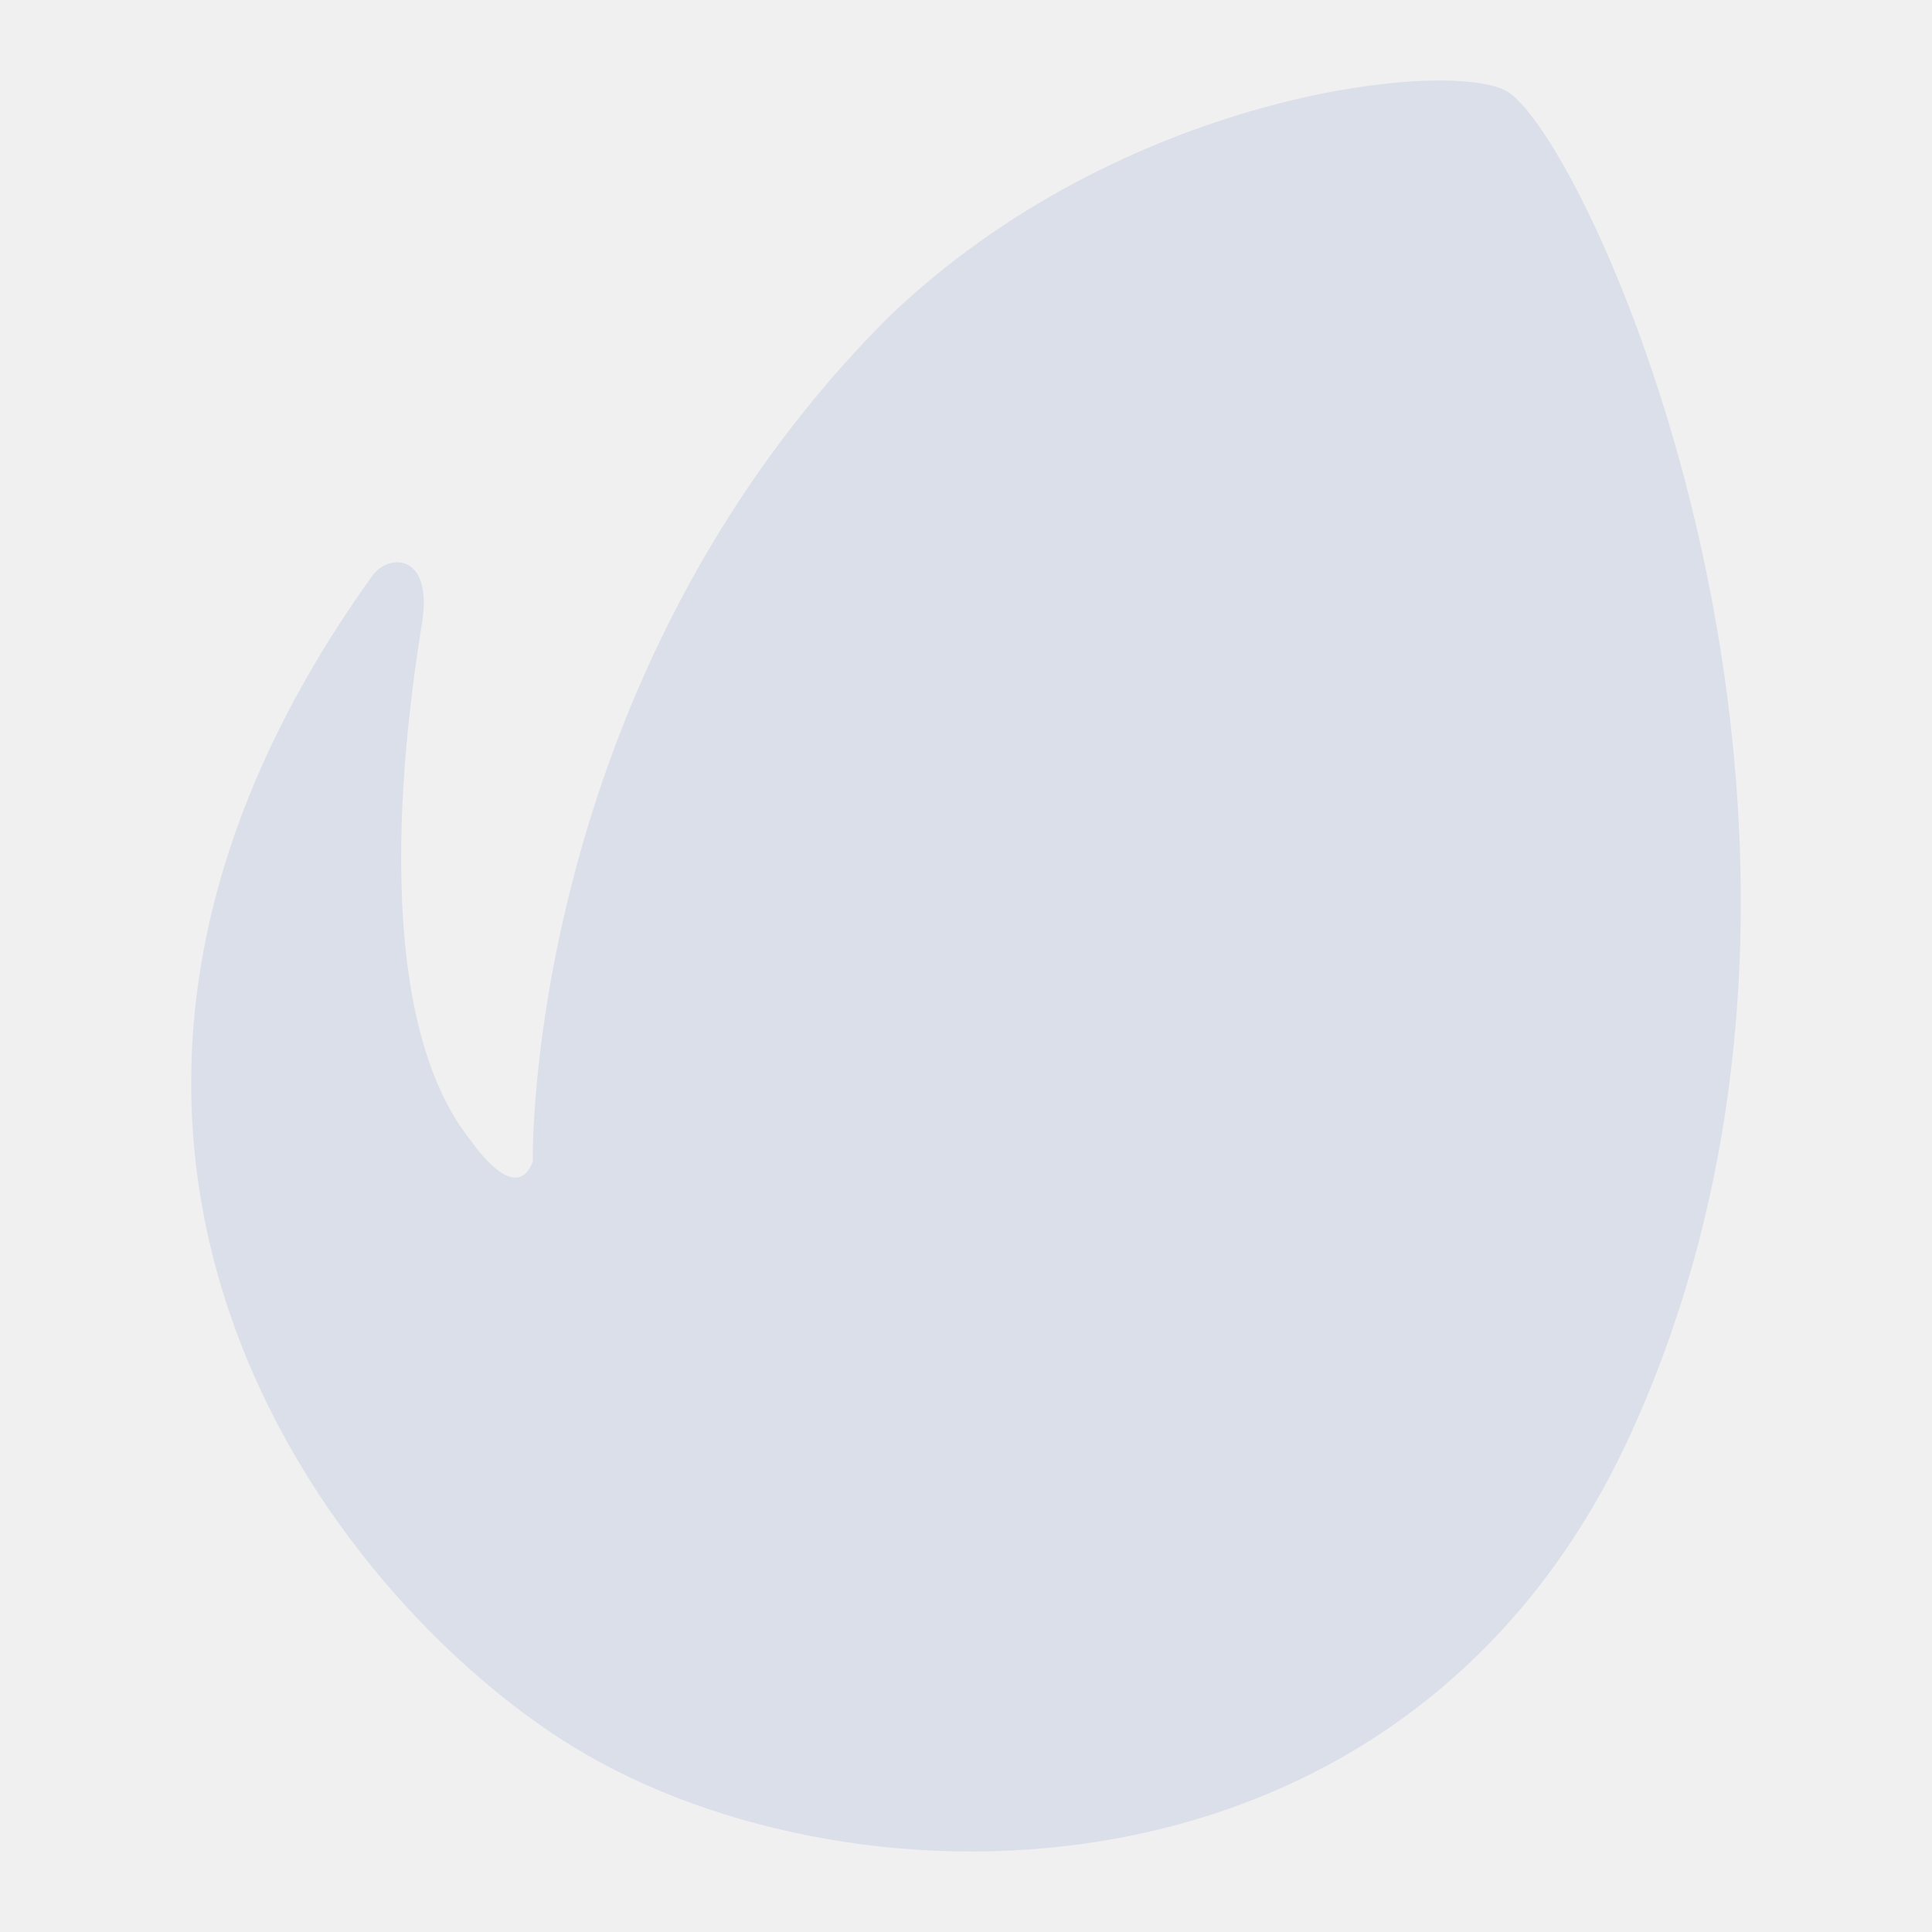
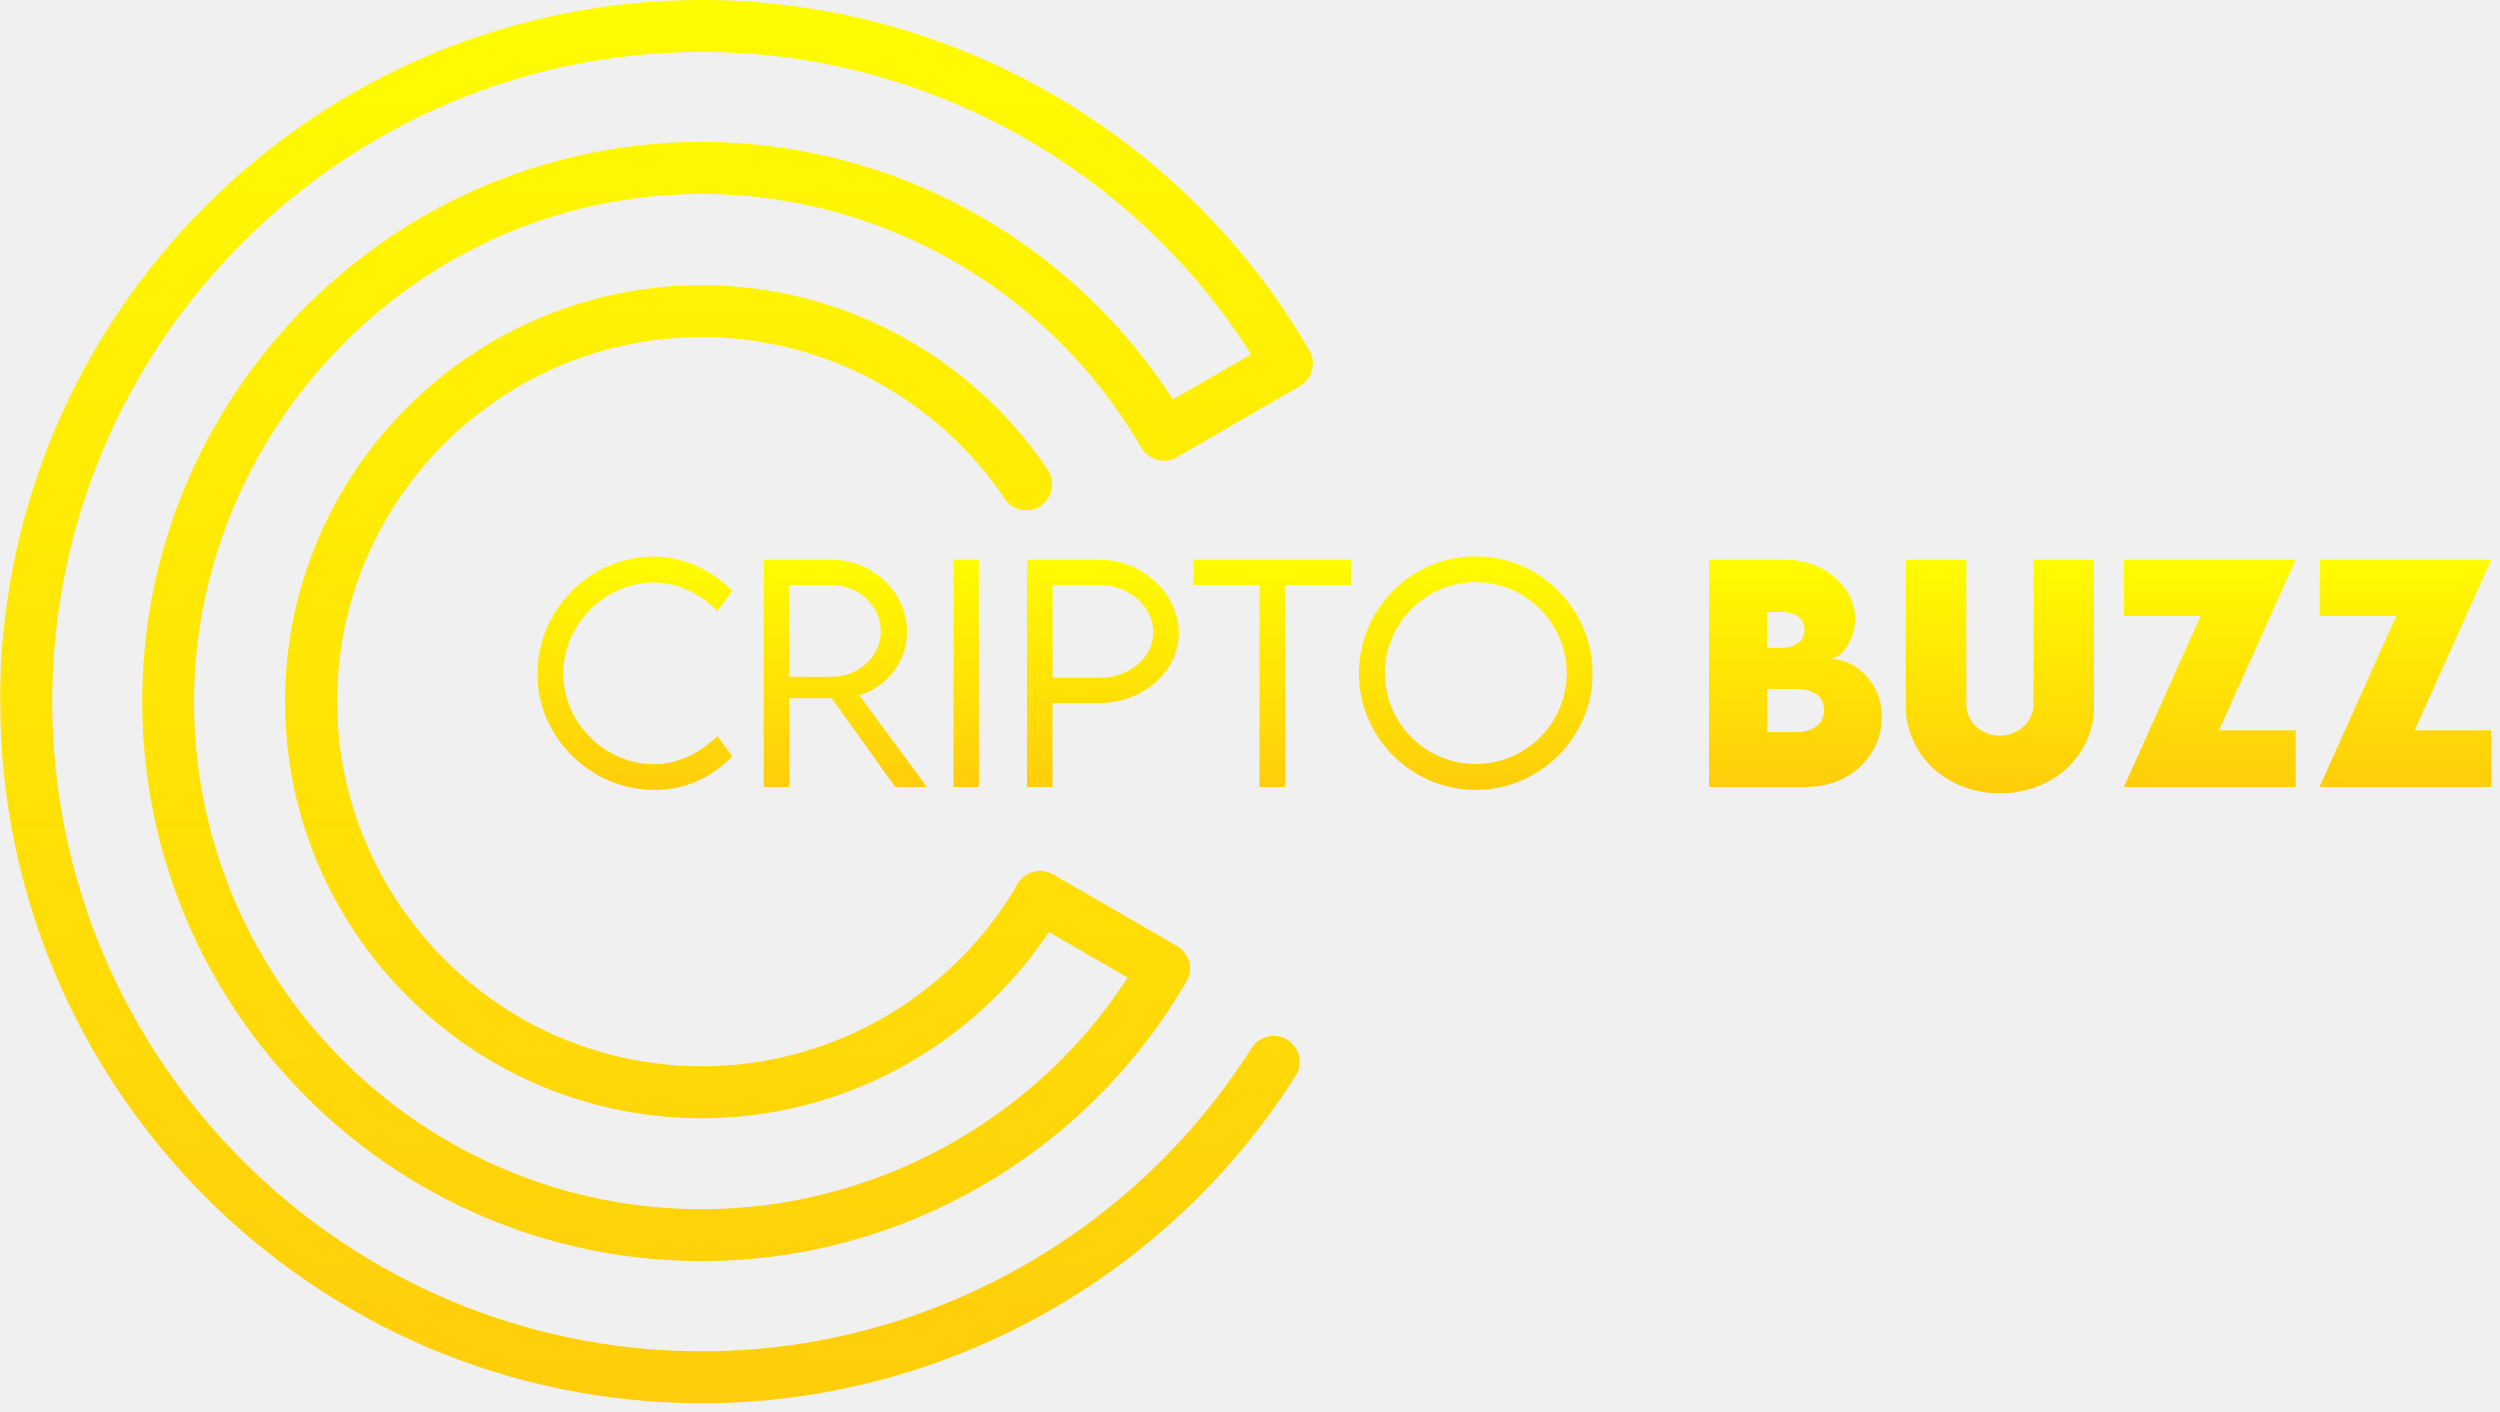
- <svg xmlns="http://www.w3.org/2000/svg" width="24" height="24" viewBox="0 0 24 24" fill="none">
-   <g clip-path="url(#clip0_12752_27941)">
-     <path d="M18.695 1.121C17.909 0.734 13.918 1.176 11.042 3.935C6.51 8.46 6.618 14.422 6.618 14.422C6.618 14.422 6.469 15.036 5.831 14.146C4.434 12.366 5.165 8.269 5.248 7.699C5.363 6.894 4.85 6.871 4.637 7.136C-0.412 14.146 4.148 19.886 7.133 21.707C10.628 23.84 17.522 23.839 20.268 17.789C23.689 10.255 19.681 1.603 18.695 1.121Z" fill="#DBDFE9" />
+ <svg xmlns="http://www.w3.org/2000/svg" width="62" height="35" viewBox="0 0 62 35" fill="none">
+   <mask id="mask0_5241_18531" style="mask-type:luminance" maskUnits="userSpaceOnUse" x="0" y="0" width="33" height="35">
+     <path d="M0.005 17.398C0.005 26.995 7.813 34.8 17.408 34.8C23.378 34.8 28.96 31.7 32.137 26.67C32.331 26.363 32.221 25.957 31.907 25.776C31.603 25.599 31.222 25.701 31.035 25.998C28.091 30.647 22.926 33.512 17.408 33.512C8.524 33.512 1.296 26.284 1.296 17.4C1.296 8.516 8.524 1.288 17.408 1.288C22.923 1.288 28.084 4.146 31.028 8.787L29.088 9.906C26.547 5.953 22.128 3.519 17.405 3.519C9.753 3.519 3.527 9.745 3.527 17.398C3.527 25.05 9.753 31.276 17.405 31.276C22.353 31.276 26.962 28.613 29.43 24.326C29.604 24.022 29.489 23.634 29.188 23.46L26.118 21.686C25.97 21.602 25.794 21.576 25.627 21.622C25.461 21.666 25.321 21.773 25.236 21.921C23.184 25.474 18.883 27.312 14.742 26.041C11.1 24.924 8.511 21.553 8.368 17.748C8.174 12.605 12.301 8.36 17.405 8.36C20.426 8.36 23.256 9.886 24.924 12.38C25.111 12.656 25.484 12.736 25.773 12.567C26.1 12.378 26.19 11.951 25.977 11.637C24.068 8.805 20.843 7.072 17.403 7.072C11.706 7.072 7.069 11.706 7.069 17.4C7.069 23.095 11.706 27.733 17.403 27.733C20.866 27.733 24.107 25.98 26.011 23.115L27.966 24.245C25.658 27.802 21.668 29.988 17.403 29.988C10.543 29.988 4.948 24.475 4.815 17.648C4.698 11.527 9.142 6.103 15.166 5.012C20.444 4.056 25.676 6.576 28.296 11.09C28.477 11.404 28.871 11.522 29.185 11.34L32.239 9.574C32.388 9.49 32.495 9.347 32.538 9.183C32.582 9.017 32.559 8.841 32.474 8.695C29.367 3.33 23.593 0 17.403 0C7.808 0 0 7.808 0 17.403" fill="white" />
+   </mask>
+   <g mask="url(#mask0_5241_18531)">
+     <path d="M32.59 -0.005H0.005V34.8H32.59V-0.005Z" fill="url(#paint0_linear_5241_18531)" />
+   </g>
+   <mask id="mask1_5241_18531" style="mask-type:luminance" maskUnits="userSpaceOnUse" x="13" y="13" width="6" height="7">
+     <path d="M13.326 16.7C13.326 18.3 14.66 19.591 16.227 19.591C17.06 19.591 17.692 19.228 18.162 18.762L17.794 18.251C17.387 18.65 16.846 18.952 16.209 18.952C15.054 18.952 13.97 17.975 13.97 16.703C13.97 15.43 15.064 14.446 16.199 14.446C16.817 14.446 17.385 14.737 17.791 15.154L18.162 14.653C17.651 14.139 16.948 13.807 16.224 13.799C14.643 13.799 13.329 15.118 13.329 16.703" fill="white" />
+   </mask>
+   <g mask="url(#mask1_5241_18531)">
+     <path d="M18.162 13.797H13.326V19.591H18.162V13.797Z" fill="url(#paint1_linear_5241_18531)" />
+   </g>
+   <mask id="mask2_5241_18531" style="mask-type:luminance" maskUnits="userSpaceOnUse" x="18" y="13" width="5" height="7">
+     <path d="M19.57 16.779V14.51H20.62C21.285 14.51 21.845 15.013 21.845 15.665C21.845 16.273 21.293 16.784 20.62 16.784H19.57V16.779ZM18.934 13.878V19.517H19.573V17.316H20.626L22.2 19.517H22.987L21.311 17.242C21.995 17.035 22.496 16.406 22.496 15.675C22.496 14.681 21.643 13.878 20.597 13.878H18.931H18.934Z" fill="white" />
+   </mask>
+   <g mask="url(#mask2_5241_18531)">
+     <path d="M22.987 13.878H18.933V19.516H22.987V13.878Z" fill="url(#paint2_linear_5241_18531)" />
+   </g>
+   <mask id="mask3_5241_18531" style="mask-type:luminance" maskUnits="userSpaceOnUse" x="23" y="13" width="2" height="7">
+     <path d="M24.278 13.878H23.642V19.517H24.278V13.878Z" fill="white" />
+   </mask>
+   <g mask="url(#mask3_5241_18531)">
+     <path d="M24.278 13.878H23.642V19.517H24.278V13.878Z" fill="url(#paint3_linear_5241_18531)" />
+   </g>
+   <mask id="mask4_5241_18531" style="mask-type:luminance" maskUnits="userSpaceOnUse" x="25" y="13" width="5" height="7">
+     <path d="M27.255 16.81H26.105V14.507H27.255C27.997 14.507 28.602 15.039 28.602 15.69C28.602 16.306 28.002 16.81 27.263 16.81H27.255ZM25.466 13.878V19.517H26.103V17.436H27.253C28.344 17.436 29.236 16.657 29.236 15.698C29.236 14.74 28.344 13.878 27.253 13.878H25.466Z" fill="white" />
+   </mask>
+   <g mask="url(#mask4_5241_18531)">
+     <path d="M29.236 13.878H25.466V19.517H29.236V13.878Z" fill="url(#paint4_linear_5241_18531)" />
+   </g>
+   <mask id="mask5_5241_18531" style="mask-type:luminance" maskUnits="userSpaceOnUse" x="29" y="13" width="5" height="7">
+     <path d="M29.594 13.878V14.507H31.235V19.517H31.871V14.507H33.507V13.878H29.594Z" fill="white" />
+   </mask>
+   <g mask="url(#mask5_5241_18531)">
+     <path d="M33.504 13.878H29.594V19.517H33.504V13.878Z" fill="url(#paint5_linear_5241_18531)" />
+   </g>
+   <mask id="mask6_5241_18531" style="mask-type:luminance" maskUnits="userSpaceOnUse" x="33" y="13" width="7" height="7">
+     <path d="M34.345 16.697C34.345 15.455 35.358 14.438 36.594 14.438C37.831 14.438 38.854 15.455 38.854 16.697C38.854 17.939 37.839 18.946 36.594 18.946C35.35 18.946 34.345 17.934 34.345 16.697ZM33.701 16.7C33.701 18.29 35.007 19.59 36.594 19.59C38.182 19.59 39.498 18.29 39.498 16.7C39.498 15.11 38.192 13.796 36.597 13.796C35.002 13.796 33.701 15.1 33.701 16.7Z" fill="white" />
+   </mask>
+   <g mask="url(#mask6_5241_18531)">
+     <path d="M39.498 13.796H33.701V19.59H39.498V13.796Z" fill="url(#paint6_linear_5241_18531)" />
+   </g>
+   <mask id="mask7_5241_18531" style="mask-type:luminance" maskUnits="userSpaceOnUse" x="42" y="13" width="5" height="7">
+     <path d="M43.825 17.086H44.574C44.998 17.088 45.236 17.288 45.236 17.617C45.236 17.988 44.906 18.157 44.564 18.157H43.825V17.086ZM43.825 15.179H44.193C44.515 15.179 44.753 15.34 44.753 15.614C44.753 15.905 44.507 16.066 44.183 16.066H43.825V15.182V15.179ZM42.383 13.878V19.517H44.791C45.921 19.517 46.67 18.688 46.67 17.794C46.67 16.899 45.995 16.34 45.392 16.34C45.622 16.34 46.008 15.923 46.008 15.343C46.008 14.566 45.259 13.878 44.239 13.878H42.386H42.383Z" fill="white" />
+   </mask>
+   <g mask="url(#mask7_5241_18531)">
+     <path d="M46.67 13.878H42.383V19.517H46.67V13.878Z" fill="url(#paint7_linear_5241_18531)" />
+   </g>
+   <mask id="mask8_5241_18531" style="mask-type:luminance" maskUnits="userSpaceOnUse" x="47" y="13" width="5" height="7">
+     <path d="M50.429 13.878V17.464C50.429 17.927 50.018 18.244 49.593 18.244C49.169 18.244 48.765 17.932 48.765 17.464V13.878H47.257V17.467C47.257 18.76 48.308 19.675 49.599 19.675C50.889 19.675 51.94 18.762 51.94 17.467V13.878H50.432H50.429Z" fill="white" />
+   </mask>
+   <g mask="url(#mask8_5241_18531)">
+     <path d="M51.935 13.878H47.255V19.675H51.935V13.878Z" fill="url(#paint8_linear_5241_18531)" />
+   </g>
+   <mask id="mask9_5241_18531" style="mask-type:luminance" maskUnits="userSpaceOnUse" x="52" y="13" width="5" height="7">
+     <path d="M52.671 13.878V15.276H54.577L52.671 19.517H56.936V18.111H55.032L56.936 13.878H52.671Z" fill="white" />
+   </mask>
+   <g mask="url(#mask9_5241_18531)">
+     <path d="M56.936 13.878H52.671V19.517H56.936V13.878Z" fill="url(#paint9_linear_5241_18531)" />
+   </g>
+   <mask id="mask10_5241_18531" style="mask-type:luminance" maskUnits="userSpaceOnUse" x="57" y="13" width="5" height="7">
+     <path d="M57.524 13.878V15.276H59.428L57.524 19.517H61.787V18.111H59.883L61.787 13.878H57.524Z" fill="white" />
+   </mask>
+   <g mask="url(#mask10_5241_18531)">
+     <path d="M61.785 13.878H57.522V19.516H61.785V13.878Z" fill="url(#paint10_linear_5241_18531)" />
  </g>
  <defs>
-     <clipPath id="clip0_12752_27941">
-       <rect width="22" height="22" fill="white" transform="translate(1 1)" />
-     </clipPath>
+     <linearGradient id="paint0_linear_5241_18531" x1="16.447" y1="34.8" x2="16.447" y2="-0.005" gradientUnits="userSpaceOnUse">
+       <stop stop-color="#FFCD0B" />
+       <stop offset="1" stop-color="#FFFC00" />
+     </linearGradient>
+     <linearGradient id="paint1_linear_5241_18531" x1="14.65" y1="19.591" x2="14.65" y2="13.797" gradientUnits="userSpaceOnUse">
+       <stop stop-color="#FFCD0B" />
+       <stop offset="1" stop-color="#FFFC00" />
+     </linearGradient>
+     <linearGradient id="paint2_linear_5241_18531" x1="21.977" y1="19.516" x2="21.977" y2="13.878" gradientUnits="userSpaceOnUse">
+       <stop stop-color="#FFCD0B" />
+       <stop offset="1" stop-color="#FFFC00" />
+     </linearGradient>
+     <linearGradient id="paint3_linear_5241_18531" x1="24.976" y1="19.517" x2="24.976" y2="13.878" gradientUnits="userSpaceOnUse">
+       <stop stop-color="#FFCD0B" />
+       <stop offset="1" stop-color="#FFFC00" />
+     </linearGradient>
+     <linearGradient id="paint4_linear_5241_18531" x1="28.37" y1="19.517" x2="28.37" y2="13.878" gradientUnits="userSpaceOnUse">
+       <stop stop-color="#FFCD0B" />
+       <stop offset="1" stop-color="#FFFC00" />
+     </linearGradient>
+     <linearGradient id="paint5_linear_5241_18531" x1="32.566" y1="19.517" x2="32.566" y2="13.878" gradientUnits="userSpaceOnUse">
+       <stop stop-color="#FFCD0B" />
+       <stop offset="1" stop-color="#FFFC00" />
+     </linearGradient>
+     <linearGradient id="paint6_linear_5241_18531" x1="35.506" y1="19.59" x2="35.506" y2="13.796" gradientUnits="userSpaceOnUse">
+       <stop stop-color="#FFCD0B" />
+       <stop offset="1" stop-color="#FFFC00" />
+     </linearGradient>
+     <linearGradient id="paint7_linear_5241_18531" x1="45.542" y1="19.517" x2="45.542" y2="13.878" gradientUnits="userSpaceOnUse">
+       <stop stop-color="#FFCD0B" />
+       <stop offset="1" stop-color="#FFFC00" />
+     </linearGradient>
+     <linearGradient id="paint8_linear_5241_18531" x1="49.463" y1="19.675" x2="49.463" y2="13.878" gradientUnits="userSpaceOnUse">
+       <stop stop-color="#FFCD0B" />
+       <stop offset="1" stop-color="#FFFC00" />
+     </linearGradient>
+     <linearGradient id="paint9_linear_5241_18531" x1="55.819" y1="19.517" x2="55.819" y2="13.878" gradientUnits="userSpaceOnUse">
+       <stop stop-color="#FFCD0B" />
+       <stop offset="1" stop-color="#FFFC00" />
+     </linearGradient>
+     <linearGradient id="paint10_linear_5241_18531" x1="60.671" y1="19.516" x2="60.671" y2="13.878" gradientUnits="userSpaceOnUse">
+       <stop stop-color="#FFCD0B" />
+       <stop offset="1" stop-color="#FFFC00" />
+     </linearGradient>
  </defs>
</svg>
